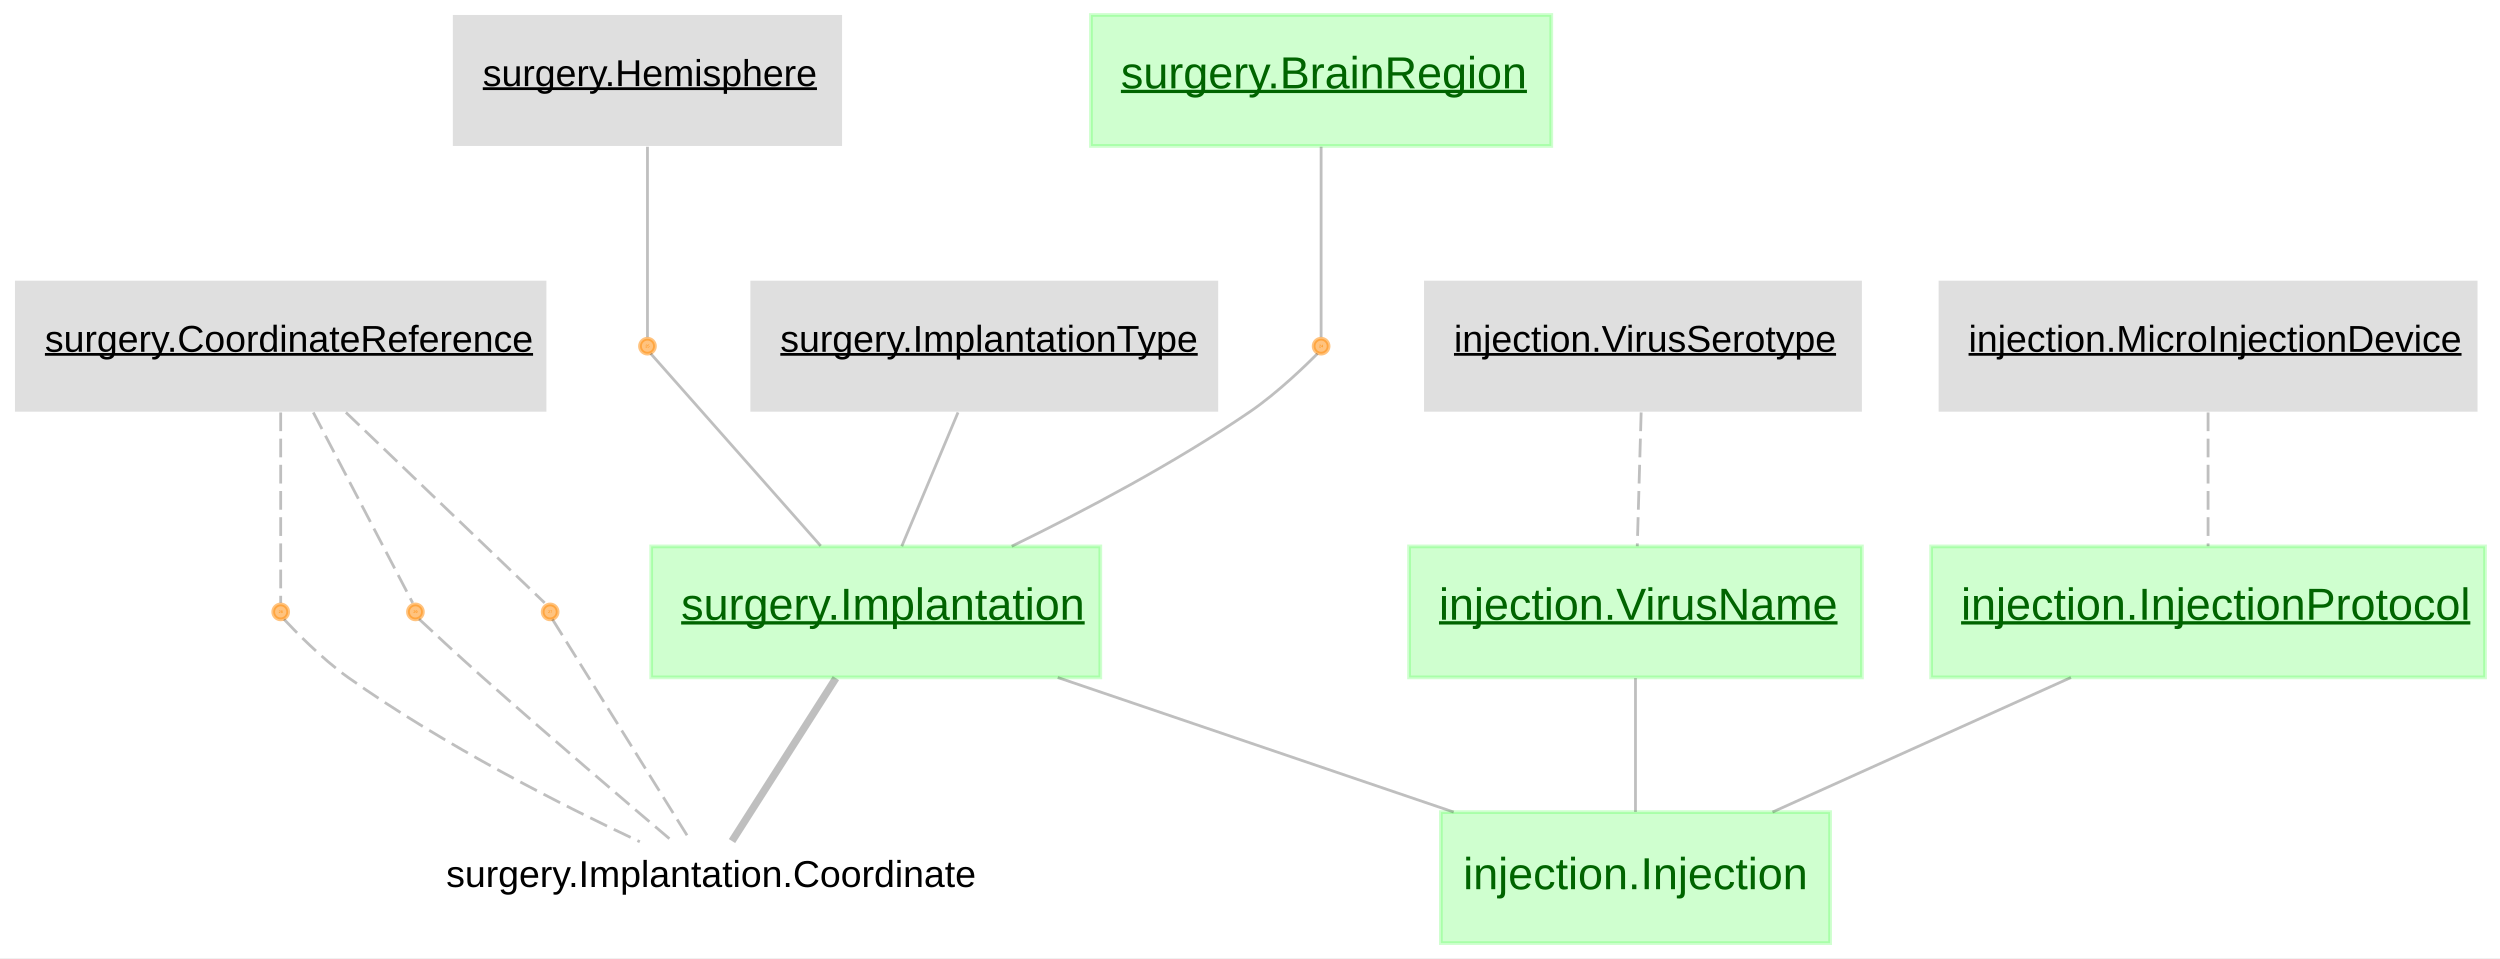
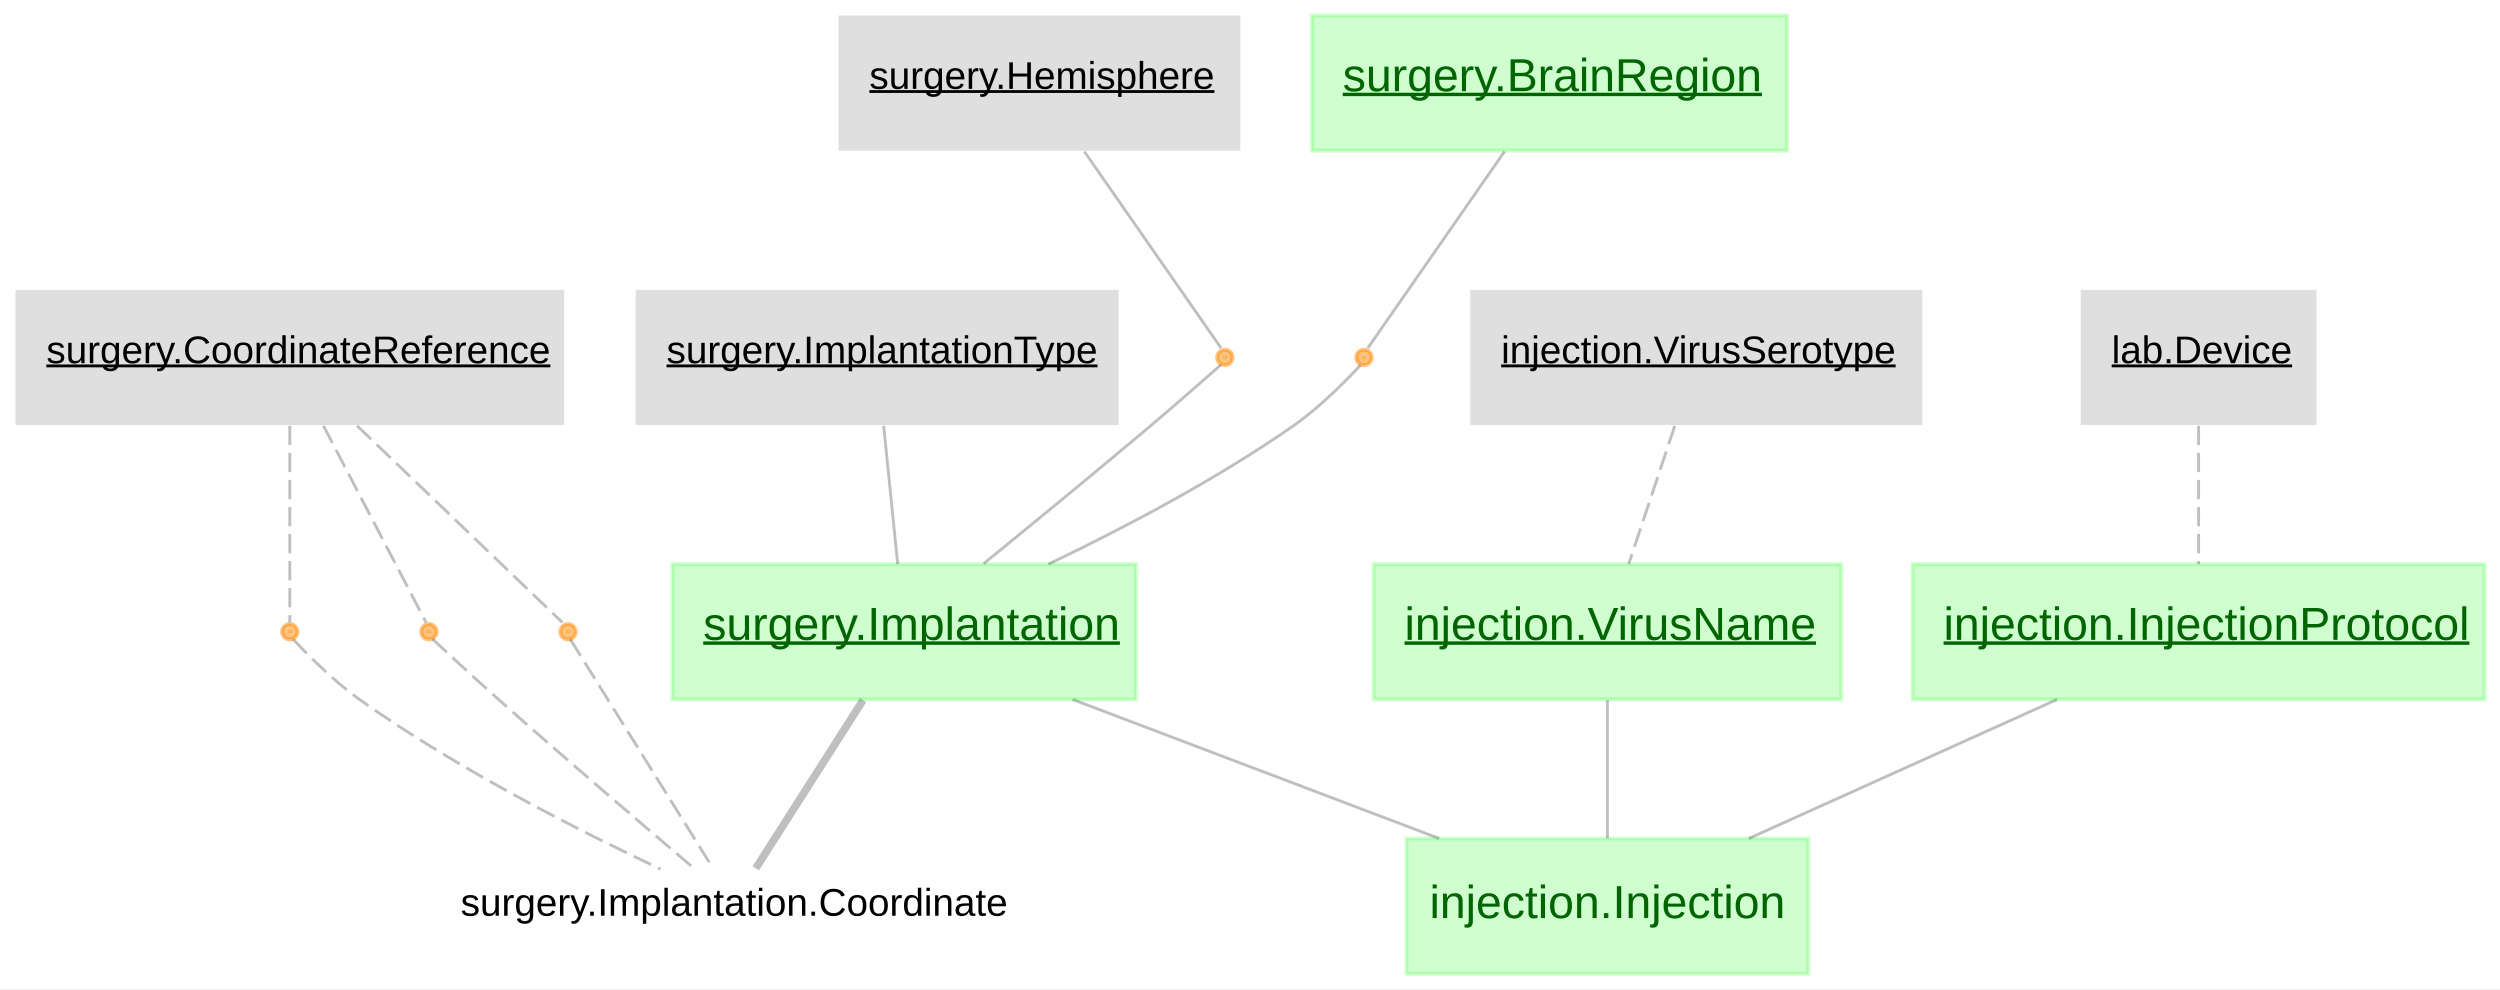
- <svg xmlns="http://www.w3.org/2000/svg" xmlns:xlink="http://www.w3.org/1999/xlink" width="668pt" height="256pt" viewBox="0.00 0.00 668.00 256.00">
+ <svg xmlns="http://www.w3.org/2000/svg" xmlns:xlink="http://www.w3.org/1999/xlink" width="647pt" height="256pt" viewBox="0.00 0.00 647.00 256.00">
  <g id="graph0" class="graph" transform="scale(1 1) rotate(0) translate(4 252)">
-     <polygon fill="white" stroke="none" points="-4,4 -4,-252 664,-252 664,4 -4,4" />
+     <polygon fill="white" stroke="none" points="-4,4 -4,-252 643,-252 643,4 -4,4" />
    <g id="node1" class="node">
+       <ellipse fill="#ff8800" fill-opacity="0.502" stroke="#ff8800" stroke-opacity="0.502" cx="313" cy="-159.5" rx="2" ry="2" />
+       <text text-anchor="middle" x="313" y="-159.2" font-family="arial" font-size="1.00" fill="#ff8800">19</text>
+     </g>
+     <g id="node8" class="node">
+       <g id="a_node8">
+         <a xlink:title="→ subject.Subject implant_date          → surgery.ImplantationType → surgery.BrainRegion.proj(target_region=&quot;region_acronym&quot;) → surgery.Hemisphere.proj(target_hemisphere=&quot;hemisphere&quot;) ------------------------------ → `kushalbakshi_`.`#user`.proj(surgeon=&quot;user&quot;) implant_comment=&quot;&quot;    ">
+           <polygon fill="#00ff00" fill-opacity="0.188" stroke="#00ff00" stroke-opacity="0.188" points="290,-106 170,-106 170,-71 290,-71 290,-106" />
+           <text text-anchor="start" x="178" y="-86.4" font-family="arial" text-decoration="underline" font-size="12.00" fill="darkgreen">surgery.Implantation</text>
+         </a>
+       </g>
+     </g>
+     <g id="edge1" class="edge">
+       <path fill="none" stroke="#000000" stroke-width="0.75" stroke-opacity="0.251" d="M311.979,-157.595C309.147,-155.091 300.944,-147.861 294,-142 279.614,-129.857 263.192,-116.394 250.585,-106.142" />
+     </g>
+     <g id="node2" class="node">
      <ellipse fill="#ff8800" fill-opacity="0.502" stroke="#ff8800" stroke-opacity="0.502" cx="71" cy="-88.5" rx="2" ry="2" />
-       <text text-anchor="middle" x="71" y="-88.2" font-family="arial" font-size="1.00" fill="#ff8800">28</text>
+       <text text-anchor="middle" x="71" y="-88.2" font-family="arial" font-size="1.00" fill="#ff8800">23</text>
    </g>
-     <g id="node15" class="node">
-       <g id="a_node15">
+     <g id="node9" class="node">
+       <g id="a_node9">
        <a xlink:title="→ surgery.Implantation ------------------------------ ap=null               → [nullable] surgery.CoordinateReference.proj(ap_ref=&quot;reference&quot;) ml=null               → [nullable] surgery.CoordinateReference.proj(ml_ref=&quot;reference&quot;) dv=null               → [nullable] surgery.CoordinateReference.proj(dv_ref=&quot;reference&quot;) theta=null            phi=null              beta=null             ">
          <polygon fill="none" stroke="none" points="263,-27 109,-27 109,-8 263,-8 263,-27" />
          <text text-anchor="middle" x="186" y="-15" font-family="arial" font-size="10.00">surgery.Implantation.Coordinate</text>
        </a>
      </g>
    </g>
-     <g id="edge1" class="edge">
+     <g id="edge2" class="edge">
      <path fill="none" stroke="#000000" stroke-width="0.75" stroke-dasharray="5,2" stroke-opacity="0.251" d="M71.904,-86.517C74.424,-83.811 81.818,-76.116 89,-71 114.421,-52.889 146.795,-36.557 166.961,-27.081" />
    </g>
-     <g id="node2" class="node">
+     <g id="node3" class="node">
      <ellipse fill="#ff8800" fill-opacity="0.502" stroke="#ff8800" stroke-opacity="0.502" cx="349" cy="-159.5" rx="2" ry="2" />
-       <text text-anchor="middle" x="349" y="-159.2" font-family="arial" font-size="1.00" fill="#ff8800">24</text>
-     </g>
-     <g id="node14" class="node">
-       <g id="a_node14">
-         <a xlink:title="→ subject.Subject implant_date          → surgery.ImplantationType → surgery.BrainRegion.proj(target_region=&quot;region_acronym&quot;) → surgery.Hemisphere.proj(target_hemisphere=&quot;hemisphere&quot;) ------------------------------ → `kushalbakshi_`.`#user`.proj(surgeon=&quot;user&quot;) implant_comment=&quot;&quot;    ">
-           <polygon fill="#00ff00" fill-opacity="0.188" stroke="#00ff00" stroke-opacity="0.188" points="290,-106 170,-106 170,-71 290,-71 290,-106" />
-           <text text-anchor="start" x="178" y="-86.4" font-family="arial" text-decoration="underline" font-size="12.00" fill="darkgreen">surgery.Implantation</text>
-         </a>
-       </g>
-     </g>
-     <g id="edge2" class="edge">
-       <path fill="none" stroke="#000000" stroke-width="0.75" stroke-opacity="0.251" d="M348.038,-157.518C345.357,-154.815 337.504,-147.126 330,-142 309.923,-128.286 285.833,-115.54 266.329,-106.042" />
-     </g>
-     <g id="node3" class="node">
-       <ellipse fill="#ff8800" fill-opacity="0.502" stroke="#ff8800" stroke-opacity="0.502" cx="107" cy="-88.5" rx="2" ry="2" />
-       <text text-anchor="middle" x="107" y="-88.2" font-family="arial" font-size="1.00" fill="#ff8800">29</text>
+       <text text-anchor="middle" x="349" y="-159.2" font-family="arial" font-size="1.00" fill="#ff8800">18</text>
    </g>
    <g id="edge3" class="edge">
-       <path fill="none" stroke="#000000" stroke-width="0.75" stroke-dasharray="5,2" stroke-opacity="0.251" d="M107.966,-86.595C110.645,-84.088 118.408,-76.856 125,-71 142.55,-55.411 163.336,-37.673 175.553,-27.32" />
+       <path fill="none" stroke="#000000" stroke-width="0.75" stroke-opacity="0.251" d="M348.101,-157.511C345.592,-154.789 338.224,-147.056 331,-142 311.086,-128.062 286.992,-115.398 267.332,-106.001" />
    </g>
    <g id="node4" class="node">
-       <ellipse fill="#ff8800" fill-opacity="0.502" stroke="#ff8800" stroke-opacity="0.502" cx="169" cy="-159.5" rx="2" ry="2" />
-       <text text-anchor="middle" x="169" y="-159.2" font-family="arial" font-size="1.00" fill="#ff8800">25</text>
+       <ellipse fill="#ff8800" fill-opacity="0.502" stroke="#ff8800" stroke-opacity="0.502" cx="107" cy="-88.5" rx="2" ry="2" />
+       <text text-anchor="middle" x="107" y="-88.2" font-family="arial" font-size="1.00" fill="#ff8800">21</text>
    </g>
    <g id="edge4" class="edge">
-       <path fill="none" stroke="#000000" stroke-width="0.75" stroke-opacity="0.251" d="M169.862,-157.525C174.728,-152.021 199.107,-124.445 215.292,-106.137" />
+       <path fill="none" stroke="#000000" stroke-width="0.75" stroke-dasharray="5,2" stroke-opacity="0.251" d="M107.966,-86.595C110.645,-84.088 118.408,-76.856 125,-71 142.55,-55.411 163.336,-37.673 175.553,-27.32" />
    </g>
    <g id="node5" class="node">
      <ellipse fill="#ff8800" fill-opacity="0.502" stroke="#ff8800" stroke-opacity="0.502" cx="143" cy="-88.5" rx="2" ry="2" />
-       <text text-anchor="middle" x="143" y="-88.2" font-family="arial" font-size="1.00" fill="#ff8800">27</text>
+       <text text-anchor="middle" x="143" y="-88.2" font-family="arial" font-size="1.00" fill="#ff8800">22</text>
    </g>
    <g id="edge5" class="edge">
      <path fill="none" stroke="#000000" stroke-width="0.75" stroke-dasharray="5,2" stroke-opacity="0.251" d="M143.608,-86.525C147.589,-80.136 170.102,-44.011 180.604,-27.158" />
    </g>
    <g id="node6" class="node">
      <g id="a_node6">
+         <a xlink:title="device                ------------------------------ modality              description=null      ">
+           <polygon fill="#000000" fill-opacity="0.125" stroke="none" points="595.5,-177 534.5,-177 534.5,-142 595.5,-142 595.5,-177" />
+           <text text-anchor="start" x="542.5" y="-158" font-family="arial" text-decoration="underline" font-size="10.00">lab.Device</text>
+         </a>
+       </g>
+     </g>
+     <g id="node13" class="node">
+       <g id="a_node13">
+         <a xlink:title="protocol_id           ------------------------------ → lab.Device volume_per_pulse      injection_rate        interpulse_delay      ">
+           <polygon fill="#00ff00" fill-opacity="0.188" stroke="#00ff00" stroke-opacity="0.188" points="639,-106 491,-106 491,-71 639,-71 639,-106" />
+           <text text-anchor="start" x="499" y="-86.4" font-family="arial" text-decoration="underline" font-size="12.00" fill="darkgreen">injection.InjectionProtocol</text>
+         </a>
+       </g>
+     </g>
+     <g id="edge6" class="edge">
+       <path fill="none" stroke="#000000" stroke-width="0.75" stroke-dasharray="5,2" stroke-opacity="0.251" d="M565,-141.797C565,-130.949 565,-116.867 565,-106.049" />
+     </g>
+     <g id="node7" class="node">
+       <g id="a_node7">
+         <a xlink:title="virus_name            ------------------------------ → [nullable] injection.VirusSerotype ">
+           <polygon fill="#00ff00" fill-opacity="0.188" stroke="#00ff00" stroke-opacity="0.188" points="472.5,-106 351.5,-106 351.5,-71 472.5,-71 472.5,-106" />
+           <text text-anchor="start" x="359.5" y="-86.4" font-family="arial" text-decoration="underline" font-size="12.00" fill="darkgreen">injection.VirusName</text>
+         </a>
+       </g>
+     </g>
+     <g id="node14" class="node">
+       <g id="a_node14">
+         <a xlink:title="→ surgery.Implantation → injection.VirusName → injection.InjectionProtocol ------------------------------ titer                 total_volume          injection_comment=&quot;&quot;  ">
+           <polygon fill="#00ff00" fill-opacity="0.188" stroke="#00ff00" stroke-opacity="0.188" points="464,-35 360,-35 360,-0 464,-0 464,-35" />
+           <text text-anchor="middle" x="412" y="-14.4" font-family="arial" font-size="12.00" fill="darkgreen">injection.Injection</text>
+         </a>
+       </g>
+     </g>
+     <g id="edge7" class="edge">
+       <path fill="none" stroke="#000000" stroke-width="0.75" stroke-opacity="0.251" d="M412,-70.797C412,-59.949 412,-45.867 412,-35.049" />
+     </g>
+     <g id="edge8" class="edge">
+       <path fill="none" stroke="#000000" stroke-width="2" stroke-opacity="0.251" d="M219.349,-70.797C210.6,-57.077 198.553,-38.185 191.589,-27.265" />
+     </g>
+     <g id="edge9" class="edge">
+       <path fill="none" stroke="#000000" stroke-width="0.75" stroke-opacity="0.251" d="M273.594,-70.973C302.303,-60.089 339.746,-45.893 368.447,-35.012" />
+     </g>
+     <g id="node10" class="node">
+       <g id="a_node10">
+         <a xlink:title="hemisphere            ">
+           <polygon fill="#000000" fill-opacity="0.125" stroke="none" points="317,-248 213,-248 213,-213 317,-213 317,-248" />
+           <text text-anchor="start" x="221" y="-229" font-family="arial" text-decoration="underline" font-size="10.00">surgery.Hemisphere</text>
+         </a>
+       </g>
+     </g>
+     <g id="edge10" class="edge">
+       <path fill="none" stroke="#000000" stroke-width="0.75" stroke-opacity="0.251" d="M276.619,-212.797C289.049,-194.929 307.581,-168.29 312.019,-161.91" />
+     </g>
+     <g id="node11" class="node">
+       <g id="a_node11">
+         <a xlink:title="region_acronym        ------------------------------ region_name           ">
+           <polygon fill="#00ff00" fill-opacity="0.188" stroke="#00ff00" stroke-opacity="0.188" points="458.5,-248 335.5,-248 335.5,-213 458.5,-213 458.5,-248" />
+           <text text-anchor="start" x="343.5" y="-228.4" font-family="arial" text-decoration="underline" font-size="12.00" fill="darkgreen">surgery.BrainRegion</text>
+         </a>
+       </g>
+     </g>
+     <g id="edge11" class="edge">
+       <path fill="none" stroke="#000000" stroke-width="0.75" stroke-opacity="0.251" d="M385.381,-212.797C372.951,-194.929 354.419,-168.29 349.981,-161.91" />
+     </g>
+     <g id="node12" class="node">
+       <g id="a_node12">
        <a xlink:title="virus_serotype        ">
          <polygon fill="#000000" fill-opacity="0.125" stroke="none" points="493.5,-177 376.5,-177 376.5,-142 493.5,-142 493.5,-177" />
          <text text-anchor="start" x="384.5" y="-158" font-family="arial" text-decoration="underline" font-size="10.00">injection.VirusSerotype</text>
        </a>
      </g>
    </g>
-     <g id="node11" class="node">
-       <g id="a_node11">
-         <a xlink:title="virus_name            ------------------------------ → injection.VirusSerotype ">
-           <polygon fill="#00ff00" fill-opacity="0.188" stroke="#00ff00" stroke-opacity="0.188" points="493.5,-106 372.5,-106 372.5,-71 493.5,-71 493.5,-106" />
-           <text text-anchor="start" x="380.5" y="-86.4" font-family="arial" text-decoration="underline" font-size="12.00" fill="darkgreen">injection.VirusName</text>
+     <g id="edge12" class="edge">
+       <path fill="none" stroke="#000000" stroke-width="0.75" stroke-dasharray="5,2" stroke-opacity="0.251" d="M429.432,-141.797C425.816,-130.949 421.122,-116.867 417.516,-106.049" />
+     </g>
+     <g id="edge13" class="edge">
+       <path fill="none" stroke="#000000" stroke-width="0.75" stroke-opacity="0.251" d="M528.353,-70.973C504.218,-60.089 472.741,-45.893 448.613,-35.012" />
+     </g>
+     <g id="node15" class="node">
+       <g id="a_node15">
+         <a xlink:title="implant_type          ------------------------------ implant_description   ">
+           <polygon fill="#000000" fill-opacity="0.125" stroke="none" points="285.5,-177 160.5,-177 160.5,-142 285.5,-142 285.5,-177" />
+           <text text-anchor="start" x="168.5" y="-158" font-family="arial" text-decoration="underline" font-size="10.00">surgery.ImplantationType</text>
        </a>
      </g>
    </g>
-     <g id="edge6" class="edge">
-       <path fill="none" stroke="#000000" stroke-width="0.75" stroke-dasharray="5,2" stroke-opacity="0.251" d="M434.516,-141.797C434.201,-130.949 433.793,-116.867 433.48,-106.049" />
-     </g>
-     <g id="node7" class="node">
-       <g id="a_node7">
-         <a xlink:title="micro_injection_device  ">
-           <polygon fill="#000000" fill-opacity="0.125" stroke="none" points="658,-177 514,-177 514,-142 658,-142 658,-177" />
-           <text text-anchor="start" x="522" y="-158" font-family="arial" text-decoration="underline" font-size="10.00">injection.MicroInjectionDevice</text>
-         </a>
-       </g>
-     </g>
-     <g id="node12" class="node">
-       <g id="a_node12">
-         <a xlink:title="protocol_id           ------------------------------ → injection.MicroInjectionDevice volume_per_pulse      injection_rate        interpulse_delay      ">
-           <polygon fill="#00ff00" fill-opacity="0.188" stroke="#00ff00" stroke-opacity="0.188" points="660,-106 512,-106 512,-71 660,-71 660,-106" />
-           <text text-anchor="start" x="520" y="-86.4" font-family="arial" text-decoration="underline" font-size="12.00" fill="darkgreen">injection.InjectionProtocol</text>
-         </a>
-       </g>
-     </g>
-     <g id="edge7" class="edge">
-       <path fill="none" stroke="#000000" stroke-width="0.75" stroke-dasharray="5,2" stroke-opacity="0.251" d="M586,-141.797C586,-130.949 586,-116.867 586,-106.049" />
-     </g>
-     <g id="node8" class="node">
-       <g id="a_node8">
-         <a xlink:title="hemisphere            ">
-           <polygon fill="#000000" fill-opacity="0.125" stroke="none" points="221,-248 117,-248 117,-213 221,-213 221,-248" />
-           <text text-anchor="start" x="125" y="-229" font-family="arial" text-decoration="underline" font-size="10.00">surgery.Hemisphere</text>
-         </a>
-       </g>
-     </g>
-     <g id="edge8" class="edge">
-       <path fill="none" stroke="#000000" stroke-width="0.75" stroke-opacity="0.251" d="M169,-212.797C169,-194.929 169,-168.29 169,-161.91" />
-     </g>
-     <g id="node9" class="node">
-       <g id="a_node9">
-         <a xlink:title="region_acronym        ------------------------------ region_name           ">
-           <polygon fill="#00ff00" fill-opacity="0.188" stroke="#00ff00" stroke-opacity="0.188" points="410.5,-248 287.5,-248 287.5,-213 410.5,-213 410.5,-248" />
-           <text text-anchor="start" x="295.5" y="-228.4" font-family="arial" text-decoration="underline" font-size="12.00" fill="darkgreen">surgery.BrainRegion</text>
-         </a>
-       </g>
-     </g>
-     <g id="edge9" class="edge">
-       <path fill="none" stroke="#000000" stroke-width="0.75" stroke-opacity="0.251" d="M349,-212.797C349,-194.929 349,-168.29 349,-161.91" />
-     </g>
-     <g id="node10" class="node">
-       <g id="a_node10">
-         <a xlink:title="implant_type          ------------------------------ implant_description   ">
-           <polygon fill="#000000" fill-opacity="0.125" stroke="none" points="321.5,-177 196.5,-177 196.5,-142 321.5,-142 321.5,-177" />
-           <text text-anchor="start" x="204.5" y="-158" font-family="arial" text-decoration="underline" font-size="10.00">surgery.ImplantationType</text>
-         </a>
-       </g>
-     </g>
-     <g id="edge10" class="edge">
-       <path fill="none" stroke="#000000" stroke-width="0.75" stroke-opacity="0.251" d="M251.98,-141.797C247.42,-130.949 241.502,-116.867 236.955,-106.049" />
+     <g id="edge14" class="edge">
+       <path fill="none" stroke="#000000" stroke-width="0.75" stroke-opacity="0.251" d="M224.695,-141.797C225.795,-130.949 227.224,-116.867 228.321,-106.049" />
    </g>
    <g id="node16" class="node">
      <g id="a_node16">
-         <a xlink:title="→ surgery.Implantation → injection.VirusName → injection.InjectionProtocol ------------------------------ titer                 total_volume          injection_comment=&quot;&quot;  ">
-           <polygon fill="#00ff00" fill-opacity="0.188" stroke="#00ff00" stroke-opacity="0.188" points="485,-35 381,-35 381,-0 485,-0 485,-35" />
-           <text text-anchor="middle" x="433" y="-14.4" font-family="arial" font-size="12.00" fill="darkgreen">injection.Injection</text>
-         </a>
-       </g>
-     </g>
-     <g id="edge11" class="edge">
-       <path fill="none" stroke="#000000" stroke-width="0.75" stroke-opacity="0.251" d="M433,-70.797C433,-59.949 433,-45.867 433,-35.049" />
-     </g>
-     <g id="edge12" class="edge">
-       <path fill="none" stroke="#000000" stroke-width="0.75" stroke-opacity="0.251" d="M549.353,-70.973C525.218,-60.089 493.741,-45.893 469.613,-35.012" />
-     </g>
-     <g id="node13" class="node">
-       <g id="a_node13">
        <a xlink:title="reference             ">
          <polygon fill="#000000" fill-opacity="0.125" stroke="none" points="142,-177 0,-177 0,-142 142,-142 142,-177" />
          <text text-anchor="start" x="8" y="-158" font-family="arial" text-decoration="underline" font-size="10.00">surgery.CoordinateReference</text>
        </a>
      </g>
    </g>
-     <g id="edge14" class="edge">
+     <g id="edge17" class="edge">
      <path fill="none" stroke="#000000" stroke-width="0.75" stroke-dasharray="5,2" stroke-opacity="0.251" d="M71,-141.797C71,-123.929 71,-97.29 71,-90.91" />
    </g>
    <g id="edge15" class="edge">
      <path fill="none" stroke="#000000" stroke-width="0.75" stroke-dasharray="5,2" stroke-opacity="0.251" d="M79.715,-141.797C89.037,-123.929 102.936,-97.29 106.265,-90.91" />
    </g>
-     <g id="edge13" class="edge">
+     <g id="edge16" class="edge">
      <path fill="none" stroke="#000000" stroke-width="0.75" stroke-dasharray="5,2" stroke-opacity="0.251" d="M88.429,-141.797C107.074,-123.929 134.871,-97.29 141.529,-90.91" />
-     </g>
-     <g id="edge16" class="edge">
-       <path fill="none" stroke="#000000" stroke-width="2" stroke-opacity="0.251" d="M219.349,-70.797C210.6,-57.077 198.553,-38.185 191.589,-27.265" />
-     </g>
-     <g id="edge17" class="edge">
-       <path fill="none" stroke="#000000" stroke-width="0.75" stroke-opacity="0.251" d="M278.624,-70.973C310.645,-60.089 352.409,-45.893 384.422,-35.012" />
    </g>
  </g>
</svg>
